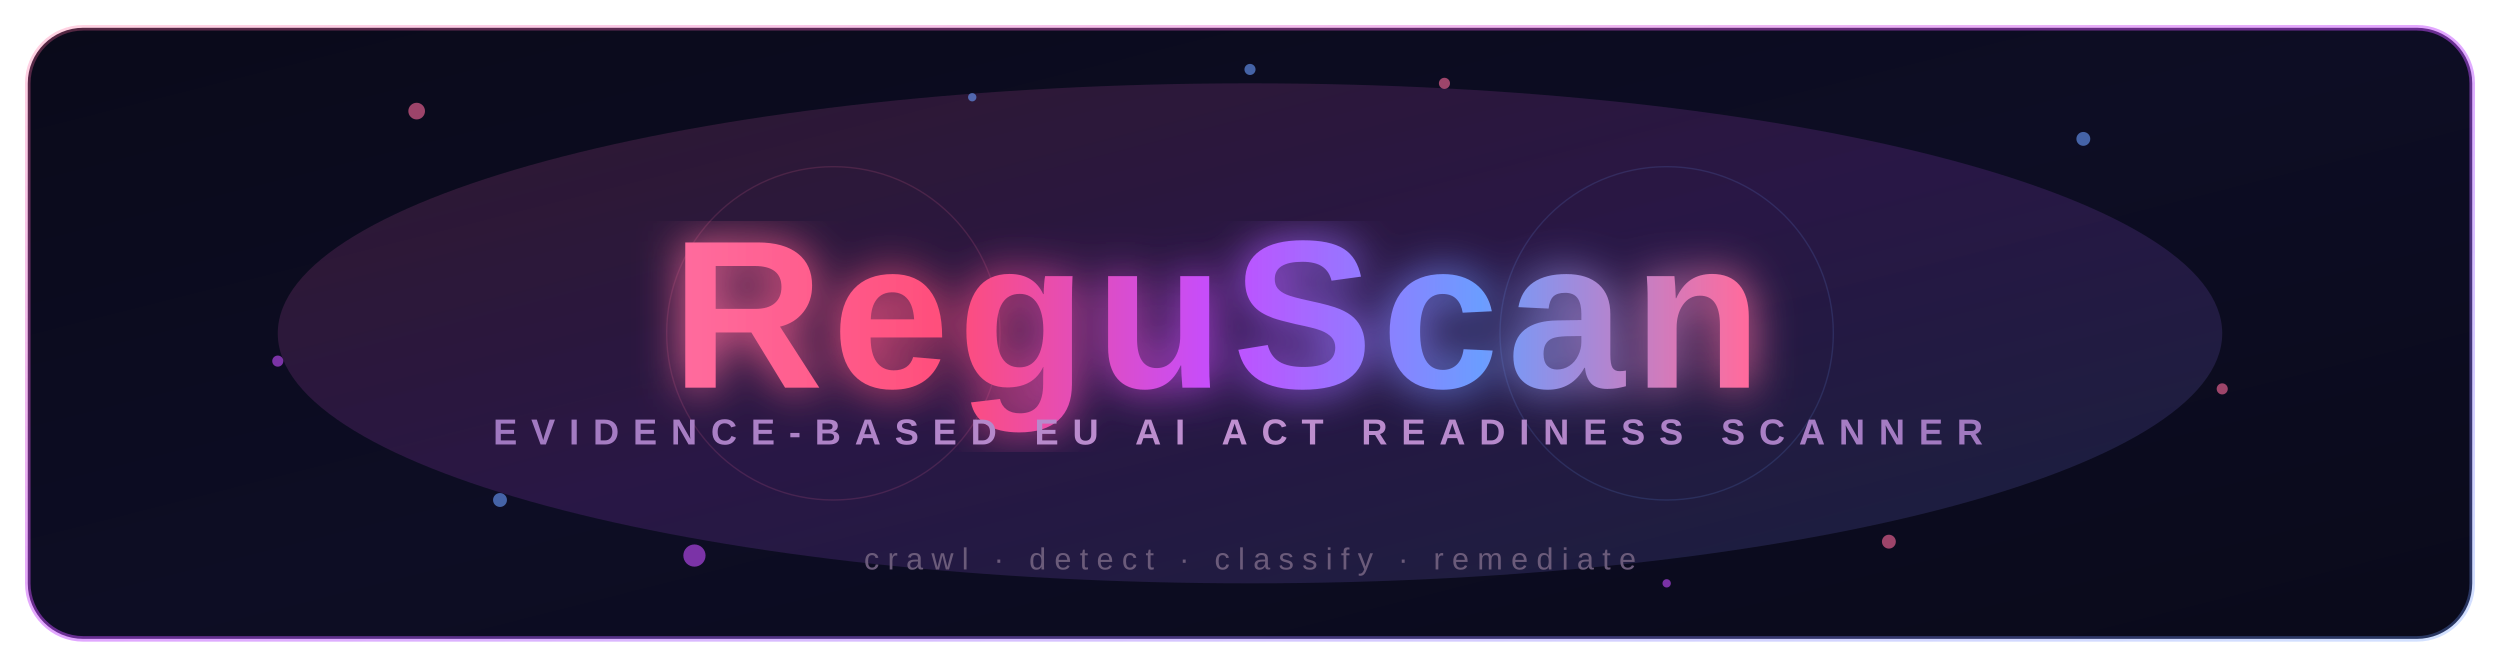
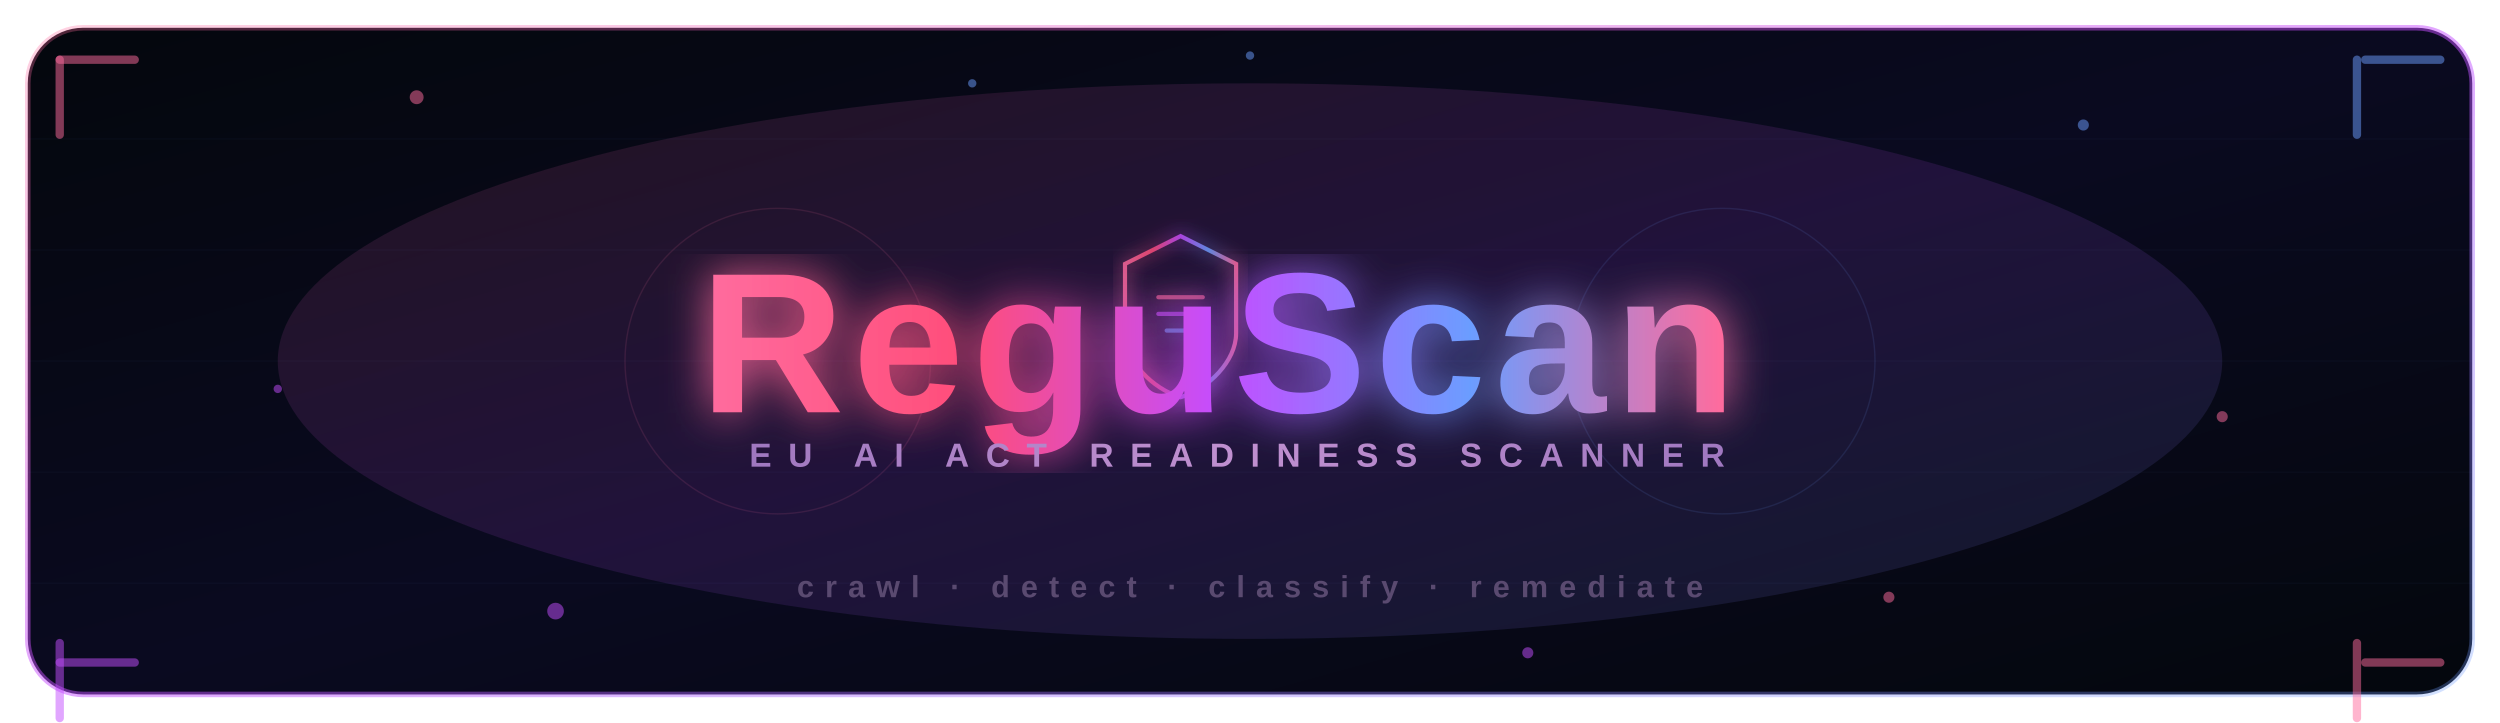
- <svg xmlns="http://www.w3.org/2000/svg" viewBox="0 0 900 240" width="900" height="240">
+ <svg xmlns="http://www.w3.org/2000/svg" viewBox="0 0 900 260" width="900" height="260">
  <defs>
    <linearGradient id="bgGrad" x1="0%" y1="0%" x2="100%" y2="100%">
-       <stop offset="0%" stop-color="#0a0a1a" />
-       <stop offset="50%" stop-color="#0d0d24" />
-       <stop offset="100%" stop-color="#0a0a1a" />
+       <stop offset="0%" stop-color="#04070d" />
+       <stop offset="50%" stop-color="#0a0a20" />
+       <stop offset="100%" stop-color="#04070d" />
    </linearGradient>
    <linearGradient id="titleGrad" x1="0%" y1="0%" x2="100%" y2="0%">
-       <stop offset="0%" stop-color="#ff6b9d">
-         <animate attributeName="stop-color" values="#ff6b9d;#ff4d7a;#c44dff;#6b9dff;#ff6b9d" dur="6s" repeatCount="indefinite" />
-       </stop>
-       <stop offset="25%" stop-color="#ff4d7a">
-         <animate attributeName="stop-color" values="#ff4d7a;#c44dff;#6b9dff;#ff6b9d;#ff4d7a" dur="6s" repeatCount="indefinite" />
-       </stop>
-       <stop offset="50%" stop-color="#c44dff">
-         <animate attributeName="stop-color" values="#c44dff;#6b9dff;#ff6b9d;#ff4d7a;#c44dff" dur="6s" repeatCount="indefinite" />
-       </stop>
-       <stop offset="75%" stop-color="#6b9dff">
-         <animate attributeName="stop-color" values="#6b9dff;#ff6b9d;#ff4d7a;#c44dff;#6b9dff" dur="6s" repeatCount="indefinite" />
-       </stop>
-       <stop offset="100%" stop-color="#ff6b9d">
-         <animate attributeName="stop-color" values="#ff6b9d;#ff4d7a;#c44dff;#6b9dff;#ff6b9d" dur="6s" repeatCount="indefinite" />
-       </stop>
+       <stop offset="0%" stop-color="#ff6b9d" />
+       <stop offset="25%" stop-color="#ff4d7a" />
+       <stop offset="50%" stop-color="#c44dff" />
+       <stop offset="75%" stop-color="#6b9dff" />
+       <stop offset="100%" stop-color="#ff6b9d" />
+       <animate attributeName="x1" values="0%;100%0%" dur="6s" repeatCount="indefinite" />
    </linearGradient>
    <linearGradient id="glowGrad" x1="0%" y1="0%" x2="100%" y2="100%">
-       <stop offset="0%" stop-color="#ff6b9d" stop-opacity="0.15" />
-       <stop offset="50%" stop-color="#c44dff" stop-opacity="0.15" />
-       <stop offset="100%" stop-color="#6b9dff" stop-opacity="0.15" />
+       <stop offset="0%" stop-color="#ff6b9d" stop-opacity="0.12" />
+       <stop offset="50%" stop-color="#c44dff" stop-opacity="0.12" />
+       <stop offset="100%" stop-color="#6b9dff" stop-opacity="0.12" />
    </linearGradient>
    <linearGradient id="borderGrad" x1="0%" y1="0%" x2="100%" y2="100%">
      <stop offset="0%" stop-color="#ff6b9d" stop-opacity="0.3" />
      <stop offset="50%" stop-color="#c44dff" stop-opacity="0.5" />
      <stop offset="100%" stop-color="#6b9dff" stop-opacity="0.3" />
      <animate attributeName="x1" values="0%;100%;0%" dur="5s" repeatCount="indefinite" />
    </linearGradient>
    <linearGradient id="subGrad" x1="0%" y1="0%" x2="100%" y2="0%">
      <stop offset="0%" stop-color="#a078c0" />
      <stop offset="50%" stop-color="#c090d0" />
      <stop offset="100%" stop-color="#a078c0" />
      <animate attributeName="x1" values="0%;100%;0%" dur="4s" repeatCount="indefinite" />
    </linearGradient>
    <filter id="glowFilter">
      <feGaussianBlur stdDeviation="8" result="blur" />
      <feMerge>
        <feMergeNode in="blur" />
        <feMergeNode in="SourceGraphic" />
      </feMerge>
    </filter>
+     <filter id="softGlow">
+       <feGaussianBlur stdDeviation="3" result="blur" />
+       <feMerge>
+         <feMergeNode in="blur" />
+         <feMergeNode in="SourceGraphic" />
+       </feMerge>
+     </filter>
  </defs>
-   <rect x="10" y="10" width="880" height="220" rx="20" fill="url(#bgGrad)" stroke="url(#borderGrad)" stroke-width="2" />
-   <ellipse cx="450" cy="120" rx="350" ry="90" fill="url(#glowGrad)">
-     <animate attributeName="rx" values="350;370;350" dur="4s" repeatCount="indefinite" />
-     <animate attributeName="ry" values="90;100;90" dur="4s" repeatCount="indefinite" />
+   <rect x="10" y="10" width="880" height="240" rx="20" fill="url(#bgGrad)" stroke="url(#borderGrad)" stroke-width="2" />
+   <g opacity="0.03">
+     <line x1="10" y1="50" x2="890" y2="50" stroke="#6b9dff" stroke-width="0.5" />
+     <line x1="10" y1="90" x2="890" y2="90" stroke="#6b9dff" stroke-width="0.5" />
+     <line x1="10" y1="130" x2="890" y2="130" stroke="#6b9dff" stroke-width="0.5" />
+     <line x1="10" y1="170" x2="890" y2="170" stroke="#6b9dff" stroke-width="0.5" />
+     <line x1="10" y1="210" x2="890" y2="210" stroke="#6b9dff" stroke-width="0.5" />
+   </g>
+   <rect x="20" y="20" width="30" height="3" rx="1.5" fill="#ff6b9d" opacity="0.5" />
+   <rect x="20" y="20" width="3" height="30" rx="1.5" fill="#ff6b9d" opacity="0.5" />
+   <rect x="850" y="20" width="30" height="3" rx="1.5" fill="#6b9dff" opacity="0.5" />
+   <rect x="847" y="20" width="3" height="30" rx="1.5" fill="#6b9dff" opacity="0.5" />
+   <rect x="20" y="237" width="30" height="3" rx="1.5" fill="#c44dff" opacity="0.5" />
+   <rect x="20" y="230" width="3" height="30" rx="1.5" fill="#c44dff" opacity="0.5" />
+   <rect x="850" y="237" width="30" height="3" rx="1.5" fill="#ff6b9d" opacity="0.5" />
+   <rect x="847" y="230" width="3" height="30" rx="1.5" fill="#ff6b9d" opacity="0.5" />
+   <ellipse cx="450" cy="130" rx="350" ry="100" fill="url(#glowGrad)">
+     <animate attributeName="rx" values="350;380;350" dur="5s" repeatCount="indefinite" />
+     <animate attributeName="ry" values="100;110;100" dur="5s" repeatCount="indefinite" />
  </ellipse>
-   <g opacity="0.6">
-     <circle cx="150" cy="40" r="3" fill="#ff6b9d">
-       <animate attributeName="cy" values="40;28;40" dur="3.5s" repeatCount="indefinite" />
-       <animate attributeName="opacity" values="0.8;0.2;0.8" dur="3.5s" repeatCount="indefinite" />
+   <g opacity="0.5">
+     <circle cx="150" cy="35" r="2.5" fill="#ff6b9d">
+       <animate attributeName="cy" values="35;25;35" dur="3.5s" repeatCount="indefinite" />
+       <animate attributeName="opacity" values="0.7;0.15;0.7" dur="3.5s" repeatCount="indefinite" />
    </circle>
-     <circle cx="750" cy="50" r="2.5" fill="#6b9dff">
-       <animate attributeName="cy" values="50;36;50" dur="4s" repeatCount="indefinite" />
-       <animate attributeName="opacity" values="0.7;0.2;0.7" dur="4s" repeatCount="indefinite" />
+     <circle cx="750" cy="45" r="2" fill="#6b9dff">
+       <animate attributeName="cy" values="45;32;45" dur="4.2s" repeatCount="indefinite" />
+       <animate attributeName="opacity" values="0.6;0.15;0.6" dur="4.2s" repeatCount="indefinite" />
    </circle>
-     <circle cx="250" cy="200" r="4" fill="#c44dff">
-       <animate attributeName="cy" values="200;186;200" dur="4.5s" repeatCount="indefinite" />
-       <animate attributeName="opacity" values="0.6;0.1;0.6" dur="4.5s" repeatCount="indefinite" />
+     <circle cx="200" cy="220" r="3" fill="#c44dff">
+       <animate attributeName="cy" values="220;208;220" dur="4.8s" repeatCount="indefinite" />
+       <animate attributeName="opacity" values="0.5;0.1;0.5" dur="4.8s" repeatCount="indefinite" />
    </circle>
-     <circle cx="680" cy="195" r="2.5" fill="#ff6b9d">
-       <animate attributeName="cy" values="195;183;195" dur="3.2s" repeatCount="indefinite" />
-       <animate attributeName="opacity" values="0.5;0.15;0.5" dur="3.2s" repeatCount="indefinite" />
+     <circle cx="680" cy="215" r="2" fill="#ff6b9d">
+       <animate attributeName="cy" values="215;203;215" dur="3.2s" repeatCount="indefinite" />
+       <animate attributeName="opacity" values="0.5;0.1;0.5" dur="3.2s" repeatCount="indefinite" />
    </circle>
-     <circle cx="450" cy="25" r="2" fill="#6b9dff">
-       <animate attributeName="cy" values="25;18;25" dur="2.8s" repeatCount="indefinite" />
+     <circle cx="450" cy="20" r="1.5" fill="#6b9dff">
+       <animate attributeName="cy" values="20;14;20" dur="2.8s" repeatCount="indefinite" />
      <animate attributeName="opacity" values="0.4;0.1;0.4" dur="2.8s" repeatCount="indefinite" />
    </circle>
-     <circle cx="100" cy="130" r="2" fill="#c44dff">
-       <animate attributeName="cy" values="130;120;130" dur="3.1s" repeatCount="indefinite" />
-       <animate attributeName="opacity" values="0.5;0.15;0.5" dur="3.1s" repeatCount="indefinite" />
+     <circle cx="100" cy="140" r="1.5" fill="#c44dff">
+       <animate attributeName="cy" values="140;128;140" dur="3.6s" repeatCount="indefinite" />
+       <animate attributeName="opacity" values="0.5;0.1;0.5" dur="3.6s" repeatCount="indefinite" />
    </circle>
-     <circle cx="800" cy="140" r="2" fill="#ff6b9d">
-       <animate attributeName="cy" values="140;130;140" dur="3.6s" repeatCount="indefinite" />
-       <animate attributeName="opacity" values="0.4;0.1;0.4" dur="3.6s" repeatCount="indefinite" />
+     <circle cx="800" cy="150" r="2" fill="#ff6b9d">
+       <animate attributeName="cy" values="150;138;150" dur="3.9s" repeatCount="indefinite" />
+       <animate attributeName="opacity" values="0.4;0.1;0.4" dur="3.9s" repeatCount="indefinite" />
    </circle>
-     <circle cx="350" cy="35" r="1.5" fill="#6b9dff">
-       <animate attributeName="cy" values="35;27;35" dur="2.5s" repeatCount="indefinite" />
-       <animate attributeName="opacity" values="0.6;0.15;0.6" dur="2.5s" repeatCount="indefinite" />
+     <circle cx="350" cy="30" r="1.5" fill="#6b9dff">
+       <animate attributeName="cy" values="30;22;30" dur="2.5s" repeatCount="indefinite" />
+       <animate attributeName="opacity" values="0.5;0.1;0.5" dur="2.5s" repeatCount="indefinite" />
    </circle>
-     <circle cx="600" cy="210" r="1.5" fill="#c44dff">
-       <animate attributeName="cy" values="210;202;210" dur="2.9s" repeatCount="indefinite" />
-       <animate attributeName="opacity" values="0.5;0.1;0.5" dur="2.9s" repeatCount="indefinite" />
-     </circle>
-     <circle cx="520" cy="30" r="2" fill="#ff6b9d">
-       <animate attributeName="cy" values="30;22;30" dur="3.3s" repeatCount="indefinite" />
-       <animate attributeName="opacity" values="0.4;0.1;0.4" dur="3.3s" repeatCount="indefinite" />
-     </circle>
-     <circle cx="180" cy="180" r="2.5" fill="#6b9dff">
-       <animate attributeName="cy" values="180;170;180" dur="3.8s" repeatCount="indefinite" />
-       <animate attributeName="opacity" values="0.5;0.1;0.5" dur="3.8s" repeatCount="indefinite" />
+     <circle cx="550" cy="235" r="2" fill="#c44dff">
+       <animate attributeName="cy" values="235;225;235" dur="3.1s" repeatCount="indefinite" />
+       <animate attributeName="opacity" values="0.4;0.1;0.4" dur="3.1s" repeatCount="indefinite" />
    </circle>
  </g>
  <g>
-     <circle cx="300" cy="120" r="60" fill="none" stroke="#ff6b9d" stroke-width="0.5" opacity="0.15">
-       <animate attributeName="r" values="60;70;60" dur="3s" repeatCount="indefinite" />
-       <animate attributeName="opacity" values="0.15;0.05;0.15" dur="3s" repeatCount="indefinite" />
+     <circle cx="280" cy="130" r="55" fill="none" stroke="#ff6b9d" stroke-width="0.5" opacity="0.12">
+       <animate attributeName="r" values="55;65;55" dur="3.5s" repeatCount="indefinite" />
+       <animate attributeName="opacity" values="0.12;0.03;0.12" dur="3.5s" repeatCount="indefinite" />
    </circle>
-     <circle cx="600" cy="120" r="60" fill="none" stroke="#6b9dff" stroke-width="0.5" opacity="0.15">
-       <animate attributeName="r" values="60;70;60" dur="3.5s" repeatCount="indefinite" />
-       <animate attributeName="opacity" values="0.15;0.05;0.15" dur="3.5s" repeatCount="indefinite" />
+     <circle cx="620" cy="130" r="55" fill="none" stroke="#6b9dff" stroke-width="0.5" opacity="0.12">
+       <animate attributeName="r" values="55;65;55" dur="4s" repeatCount="indefinite" />
+       <animate attributeName="opacity" values="0.12;0.03;0.12" dur="4s" repeatCount="indefinite" />
    </circle>
  </g>
-   <text x="450" y="118" font-family="'Segoe UI', Arial, sans-serif" font-size="76" font-weight="900" fill="url(#titleGrad)" text-anchor="middle" dominant-baseline="middle" letter-spacing="3" filter="url(#glowFilter)">
+   <g transform="translate(425, 115)" filter="url(#softGlow)">
+     <path d="M0,-30 L20,-20 L20,5 C20,15 10,25 0,28 C-10,25 -20,15 -20,5 L-20,-20 Z" fill="none" stroke="url(#titleGrad)" stroke-width="1.5" opacity="0.8">
+       <animate attributeName="opacity" values="0.8;0.4;0.8" dur="3s" repeatCount="indefinite" />
+     </path>
+     <line x1="-8" y1="-8" x2="8" y2="-8" stroke="#ff6b9d" stroke-width="1.5" stroke-linecap="round" opacity="0.6">
+       <animate attributeName="opacity" values="0.6;0.2;0.6" dur="2s" repeatCount="indefinite" />
+     </line>
+     <line x1="-8" y1="-2" x2="8" y2="-2" stroke="#c44dff" stroke-width="1.5" stroke-linecap="round" opacity="0.6">
+       <animate attributeName="opacity" values="0.6;0.2;0.6" dur="2.5s" repeatCount="indefinite" />
+     </line>
+     <line x1="-5" y1="4" x2="5" y2="4" stroke="#6b9dff" stroke-width="1.5" stroke-linecap="round" opacity="0.6">
+       <animate attributeName="opacity" values="0.6;0.2;0.6" dur="3s" repeatCount="indefinite" />
+     </line>
+   </g>
+   <text x="450" y="128" font-family="'Segoe UI', 'Helvetica Neue', Arial, sans-serif" font-size="72" font-weight="900" fill="url(#titleGrad)" text-anchor="middle" dominant-baseline="middle" letter-spacing="3" filter="url(#glowFilter)">
    ReguScan
    <animate attributeName="letter-spacing" values="3;6;3" dur="4s" repeatCount="indefinite" />
  </text>
-   <text x="450" y="160" font-family="'Segoe UI', Arial, sans-serif" font-size="13" fill="url(#subGrad)" text-anchor="middle" letter-spacing="5" font-weight="600">
-     EVIDENCE-BASED EU AI ACT READINESS SCANNER
-     <animate attributeName="opacity" values="0.85;0.5;0.85" dur="3s" repeatCount="indefinite" />
+   <text x="450" y="168" font-family="'Segoe UI', 'Helvetica Neue', Arial, sans-serif" font-size="12" fill="url(#subGrad)" text-anchor="middle" letter-spacing="6" font-weight="600">
+     EU AI ACT READINESS SCANNER
+     <animate attributeName="opacity" values="0.85;0.45;0.85" dur="3s" repeatCount="indefinite" />
  </text>
-   <line x1="250" y1="180" x2="650" y2="180" stroke="url(#titleGrad)" stroke-width="1.5">
+   <line x1="250" y1="188" x2="650" y2="188" stroke="url(#titleGrad)" stroke-width="1.5" stroke-linecap="round">
    <animate attributeName="x1" values="300;250;300" dur="3s" repeatCount="indefinite" />
    <animate attributeName="x2" values="600;650;600" dur="3s" repeatCount="indefinite" />
-     <animate attributeName="opacity" values="0.6;0.2;0.6" dur="3s" repeatCount="indefinite" />
+     <animate attributeName="opacity" values="0.5;0.2;0.5" dur="3s" repeatCount="indefinite" />
  </line>
-   <text x="450" y="205" font-family="'Segoe UI', Arial, sans-serif" font-size="11" fill="#6b5b7a" text-anchor="middle" letter-spacing="3">
+   <text x="450" y="215" font-family="'Segoe UI', 'Helvetica Neue', Arial, sans-serif" font-size="11" fill="#5a4a70" text-anchor="middle" letter-spacing="4" font-weight="600">
    crawl · detect · classify · remediate
  </text>
</svg>
